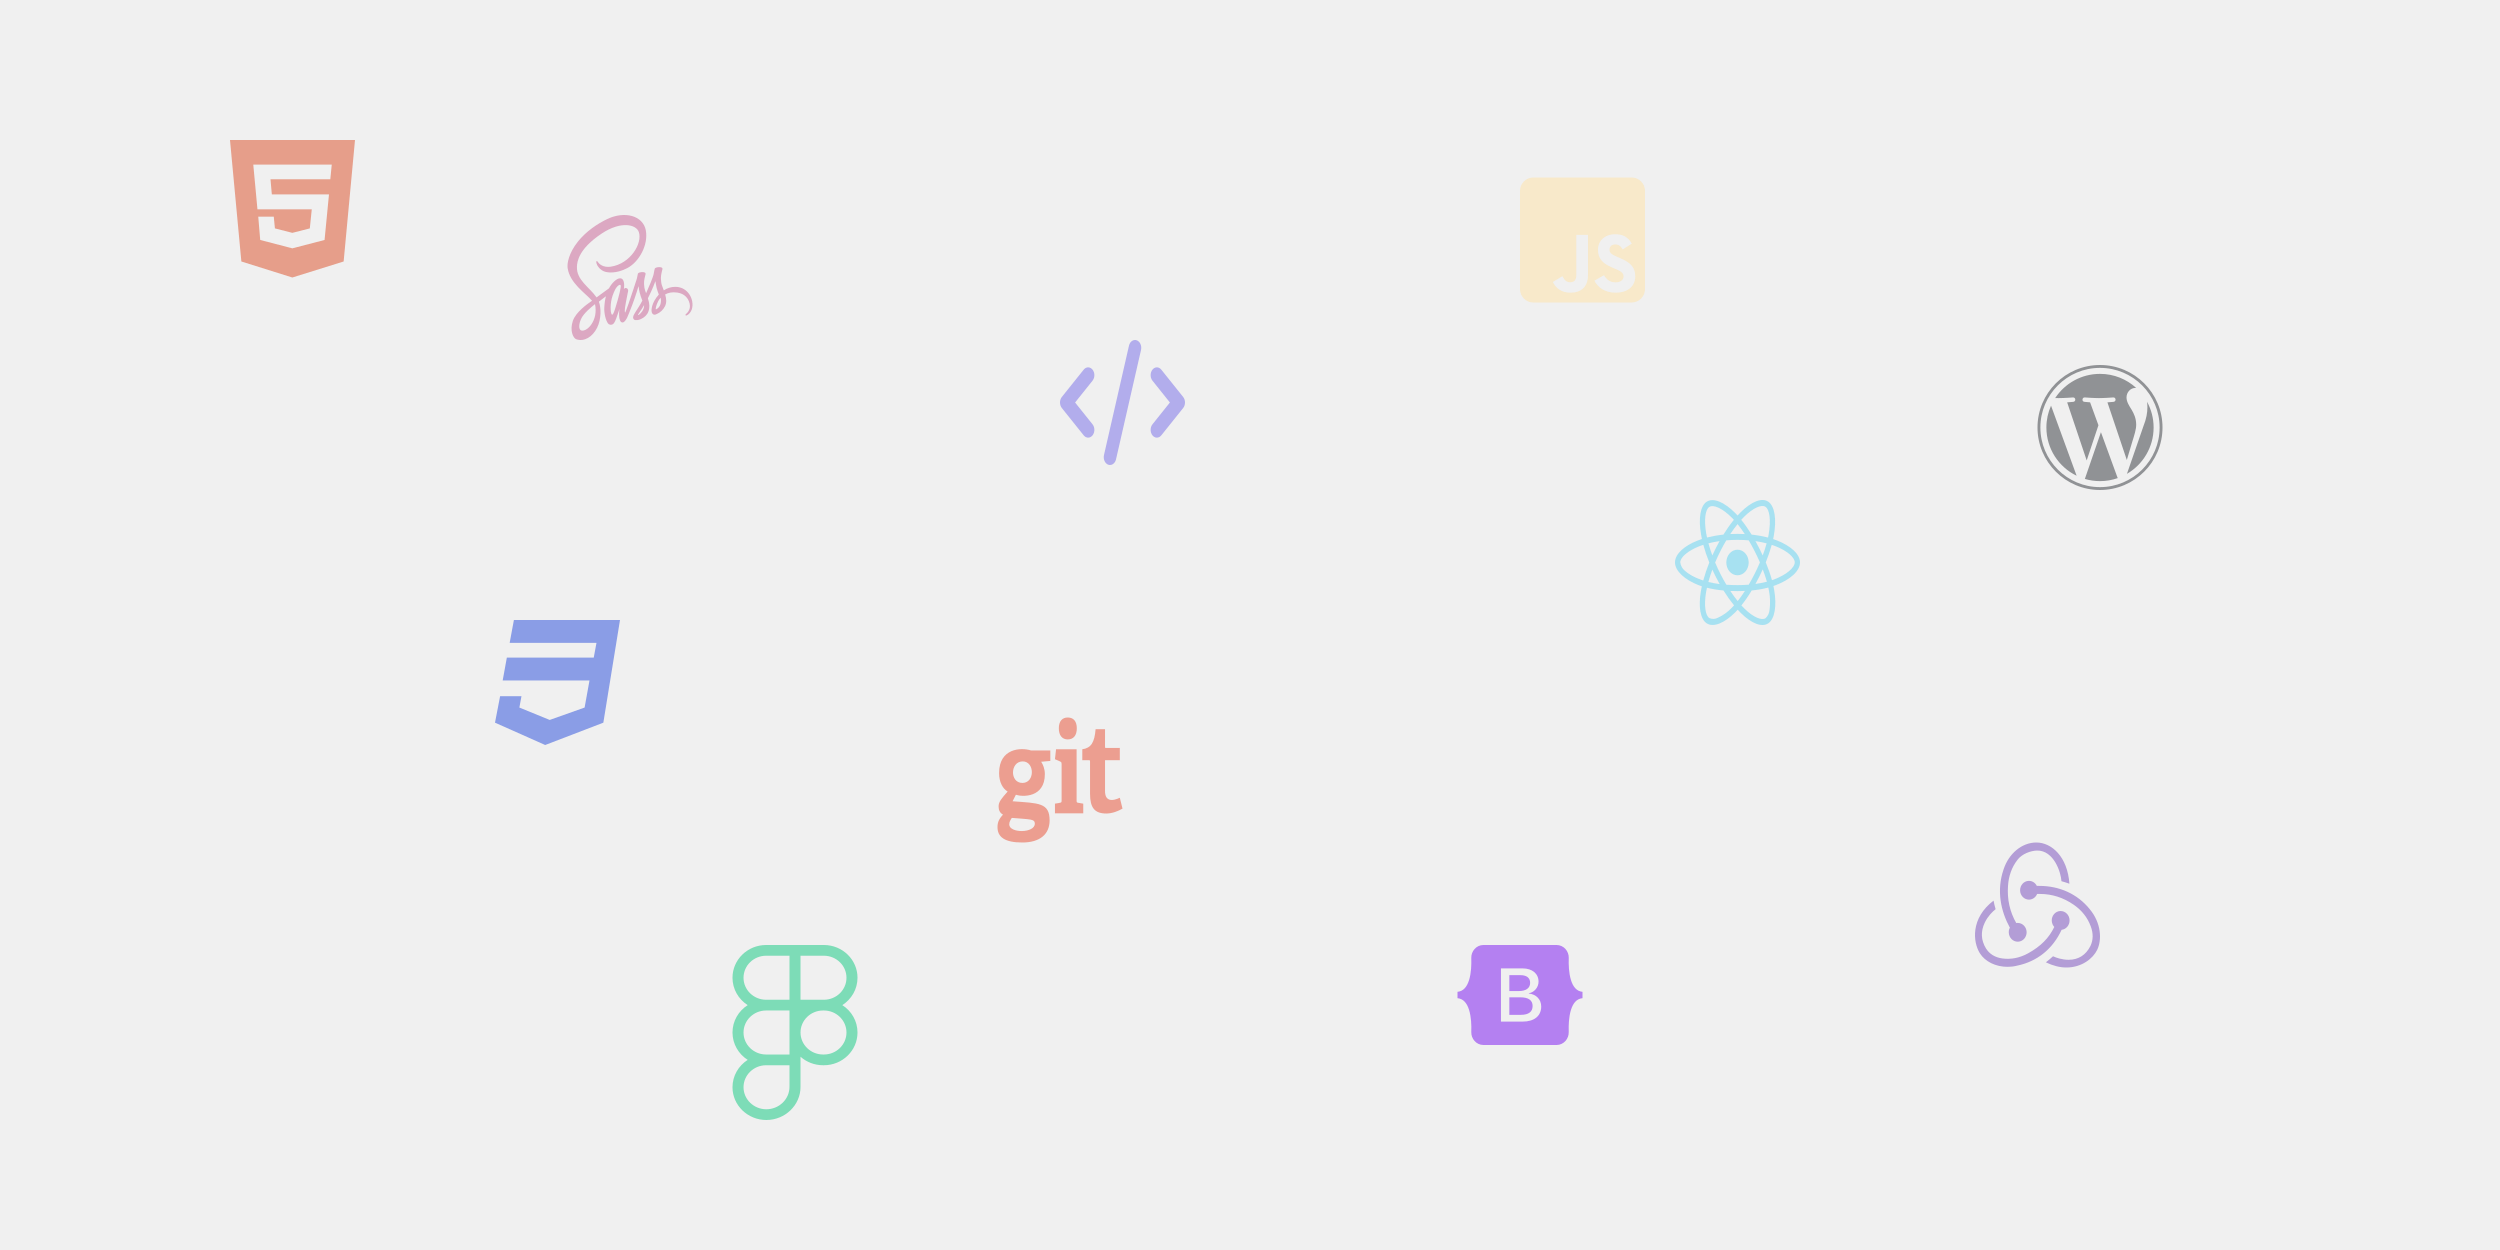
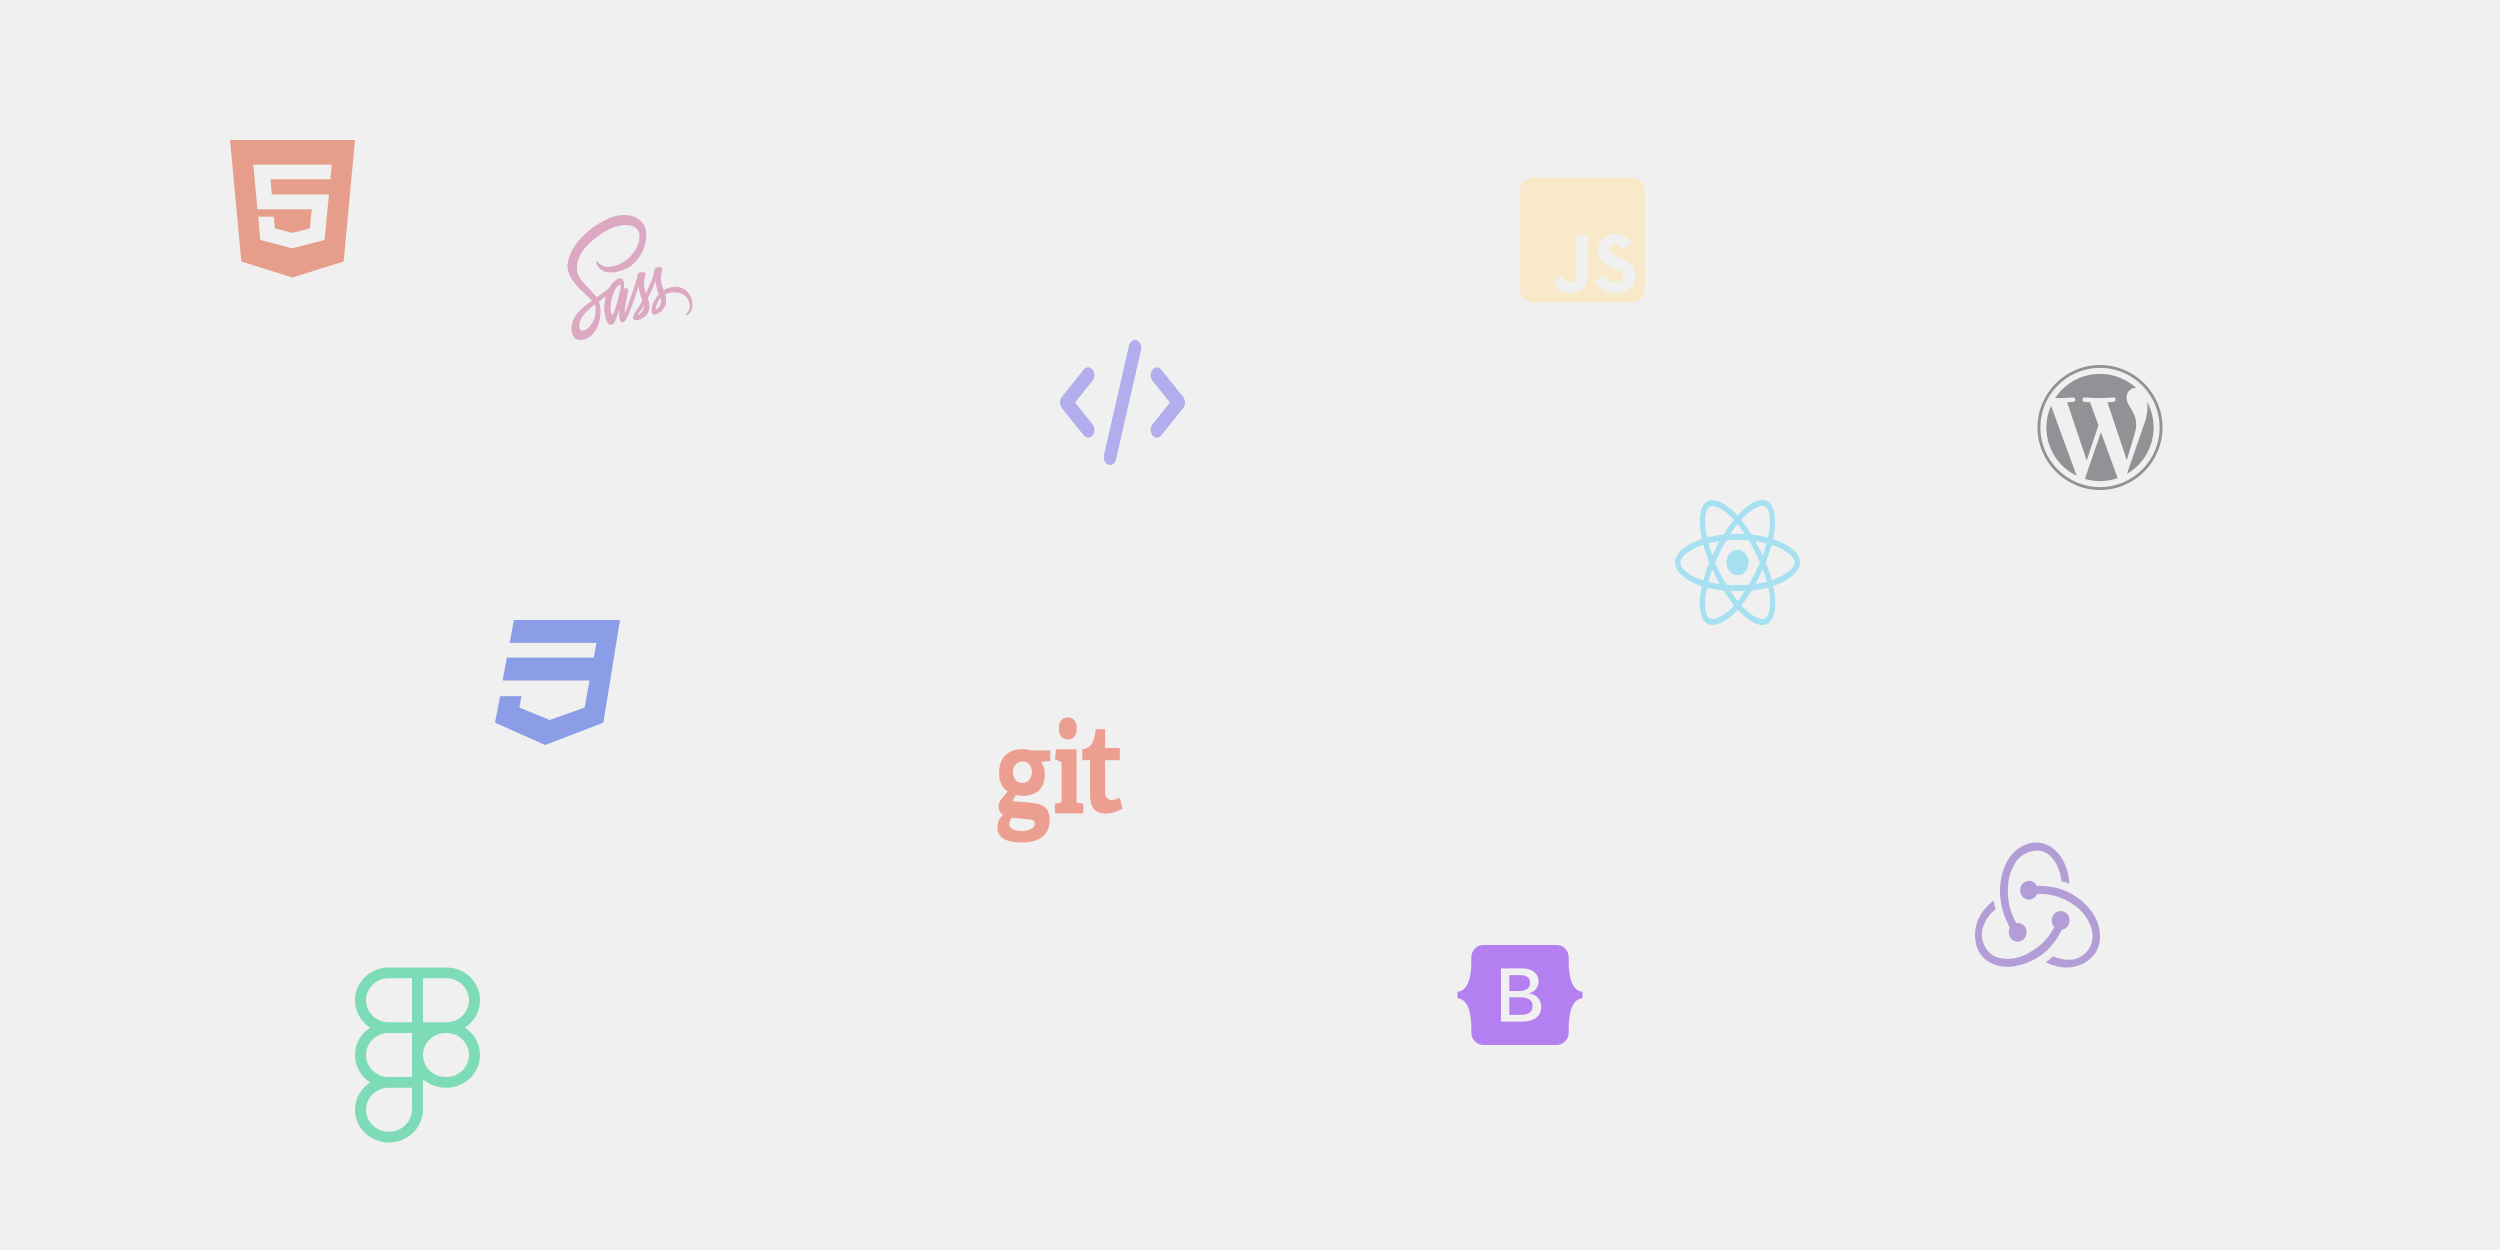
<svg xmlns="http://www.w3.org/2000/svg" width="1000" height="500" viewBox="0 0 1000 500" fill="none">
-   <g id="Logo Loading Animation 1" clip-path="url(#clip0_9_10)">
+   <g id="skill-bg 1">
    <path id="redux" d="M824.645 371.92C826.49 371.718 827.89 370.043 827.826 368.032C827.762 366.021 826.172 364.413 824.263 364.413H824.136C822.163 364.48 820.636 366.223 820.7 368.3C820.763 369.306 821.145 370.177 821.718 370.78C819.555 375.271 816.246 378.555 811.283 381.303C807.911 383.18 804.411 383.85 800.912 383.381C798.049 382.979 795.822 381.638 794.422 379.426C792.386 376.142 792.195 372.59 793.913 369.038C795.122 366.491 797.031 364.614 798.239 363.676C797.985 362.804 797.603 361.33 797.412 360.257C788.186 367.295 789.141 376.812 791.94 381.303C794.04 384.654 798.303 386.732 803.012 386.732C804.284 386.732 805.557 386.598 806.829 386.263C814.973 384.587 821.145 379.493 824.645 371.92ZM835.843 363.609C831.007 357.643 823.881 354.359 815.737 354.359H814.719C814.146 353.153 812.937 352.349 811.601 352.349H811.474C809.501 352.416 807.974 354.158 808.038 356.236C808.102 358.247 809.692 359.855 811.601 359.855H811.728C813.128 359.788 814.337 358.85 814.846 357.576H815.991C820.827 357.576 825.408 359.051 829.544 361.933C832.725 364.145 835.016 367.027 836.288 370.512C837.37 373.327 837.307 376.075 836.161 378.421C834.38 381.973 831.389 383.917 827.444 383.917C824.899 383.917 822.481 383.113 821.209 382.509C820.509 383.18 819.236 384.252 818.346 384.922C821.082 386.263 823.881 387 826.554 387C832.662 387 837.179 383.448 838.897 379.895C840.742 376.008 840.615 369.306 835.843 363.609ZM803.521 373.059C803.584 375.07 805.175 376.678 807.084 376.678H807.211C809.183 376.611 810.71 374.869 810.647 372.791C810.583 370.78 808.992 369.172 807.084 369.172H806.956C806.829 369.172 806.638 369.172 806.511 369.239C803.902 364.681 802.821 359.721 803.202 354.359C803.457 350.338 804.729 346.853 806.956 343.971C808.802 341.491 812.365 340.284 814.783 340.217C821.527 340.083 824.39 348.93 824.581 352.483C825.408 352.684 826.808 353.153 827.762 353.488C826.999 342.63 820.636 337 814.528 337C808.802 337 803.521 341.357 801.421 347.791C798.494 356.37 800.403 364.614 803.966 371.115C803.648 371.584 803.457 372.322 803.521 373.059Z" fill="#764ABC" fill-opacity="0.5" />
-     <path id="react" d="M710.84 216.203C710.313 216.002 709.785 215.812 709.258 215.634C709.346 215.221 709.424 214.808 709.502 214.395C710.703 207.744 709.912 202.398 707.246 200.635C704.678 198.95 700.488 200.702 696.25 204.92C695.83 205.333 695.42 205.768 695.029 206.204C694.766 205.913 694.492 205.623 694.219 205.344C689.775 200.836 685.322 198.938 682.656 200.713C680.098 202.409 679.336 207.442 680.41 213.737C680.518 214.362 680.635 214.975 680.771 215.6C680.146 215.801 679.531 216.025 678.955 216.259C673.74 218.324 670 221.582 670 224.953C670 228.435 673.984 231.928 679.404 234.048C679.844 234.216 680.283 234.383 680.732 234.528C680.586 235.198 680.459 235.856 680.342 236.537C679.316 242.731 680.117 247.641 682.676 249.326C685.313 251.067 689.746 249.282 694.062 244.963C694.404 244.617 694.746 244.26 695.088 243.88C695.518 244.36 695.967 244.818 696.416 245.264C700.596 249.371 704.727 251.034 707.275 249.349C709.912 247.608 710.771 242.329 709.658 235.901C709.57 235.41 709.473 234.907 709.365 234.394C709.678 234.294 709.98 234.182 710.283 234.07C715.918 231.939 720 228.49 720 224.953C720 221.571 716.152 218.29 710.84 216.203V216.203ZM697.627 206.728C701.26 203.112 704.648 201.695 706.191 202.711C707.842 203.793 708.477 208.168 707.441 213.915C707.373 214.295 707.305 214.663 707.217 215.031C705.049 214.473 702.852 214.072 700.645 213.848C699.375 211.773 697.988 209.786 696.484 207.922C696.865 207.509 697.236 207.119 697.627 206.728V206.728ZM686.328 230.745C686.826 231.716 687.334 232.687 687.871 233.635C686.348 233.445 684.834 233.166 683.34 232.798C683.77 231.191 684.307 229.528 684.932 227.832C685.381 228.814 685.84 229.785 686.328 230.745V230.745ZM683.369 217.319C684.775 216.962 686.27 216.672 687.822 216.449C687.305 217.375 686.797 218.324 686.318 219.283C685.84 220.232 685.371 221.203 684.932 222.185C684.316 220.522 683.799 218.893 683.369 217.319ZM686.045 225.008C686.689 223.468 687.393 221.962 688.135 220.477C688.877 218.993 689.678 217.553 690.518 216.136C691.982 216.013 693.477 215.946 695 215.946C696.523 215.946 698.027 216.013 699.482 216.136C700.312 217.542 701.104 218.982 701.855 220.455C702.607 221.928 703.311 223.435 703.975 224.964C703.32 226.504 702.617 228.022 701.865 229.517C701.123 231.001 700.332 232.441 699.502 233.87C698.047 233.992 696.533 234.048 695 234.048C693.467 234.048 691.982 233.992 690.547 233.892C689.697 232.475 688.896 231.024 688.145 229.539C687.393 228.055 686.699 226.549 686.045 225.008ZM703.682 230.722C704.18 229.74 704.648 228.747 705.107 227.743C705.732 229.361 706.279 231.001 706.758 232.687C705.244 233.077 703.711 233.379 702.168 233.579C702.695 232.642 703.193 231.682 703.682 230.722ZM705.088 222.185C704.629 221.203 704.16 220.221 703.672 219.261C703.193 218.312 702.695 217.375 702.178 216.449C703.75 216.672 705.254 216.973 706.66 217.341C706.211 218.993 705.684 220.6 705.088 222.185V222.185ZM695.02 209.63C696.045 210.902 697.012 212.241 697.91 213.625C695.977 213.525 694.033 213.525 692.1 213.625C693.057 212.185 694.043 210.846 695.02 209.63ZM683.691 202.789C685.332 201.695 688.975 203.257 692.813 207.141C693.057 207.387 693.301 207.654 693.555 207.922C692.041 209.786 690.645 211.773 689.365 213.848C687.158 214.072 684.971 214.462 682.803 215.009C682.676 214.44 682.568 213.859 682.461 213.279C681.543 207.878 682.148 203.804 683.691 202.789V202.789ZM681.299 232.207C680.889 232.073 680.488 231.928 680.088 231.771C678.008 231.024 675.645 229.841 673.936 228.29C672.949 227.508 672.285 226.303 672.1 224.953C672.1 222.91 675.186 220.299 679.639 218.524C680.195 218.301 680.762 218.1 681.328 217.911C681.992 220.332 682.793 222.709 683.721 225.008C682.783 227.341 681.973 229.751 681.299 232.207V232.207ZM692.686 243.144C691.074 244.829 689.209 246.168 687.178 247.083C686.094 247.675 684.844 247.73 683.73 247.228C682.178 246.201 681.533 242.262 682.412 236.961C682.52 236.336 682.637 235.711 682.773 235.097C684.961 235.633 687.168 236.001 689.404 236.191C690.693 238.278 692.109 240.275 693.623 242.15C693.311 242.496 692.998 242.831 692.686 243.144ZM695.078 240.432C694.082 239.204 693.086 237.843 692.119 236.381C693.057 236.425 694.023 236.448 695 236.448C696.006 236.448 696.992 236.425 697.969 236.369C697.07 237.787 696.104 239.137 695.078 240.432V240.432ZM707.842 243.78C707.754 245.141 707.168 246.414 706.23 247.273C704.678 248.3 701.367 246.96 697.793 243.456C697.383 243.054 696.973 242.619 696.553 242.173C698.047 240.287 699.424 238.289 700.674 236.191C702.91 235.979 705.137 235.588 707.334 235.019C707.432 235.477 707.52 235.934 707.598 236.381C708.076 238.791 708.154 241.302 707.842 243.78V243.78ZM709.619 231.783C709.346 231.883 709.072 231.984 708.789 232.073C708.105 229.64 707.266 227.263 706.299 224.953C707.236 222.676 708.027 220.332 708.691 217.933C709.199 218.1 709.688 218.279 710.156 218.457C714.707 220.243 717.9 222.899 717.9 224.93C717.9 227.118 714.492 229.941 709.619 231.783ZM695 230.109C697.471 230.109 699.473 227.821 699.473 224.997C699.473 222.174 697.471 219.886 695 219.886C692.529 219.886 690.527 222.174 690.527 224.997C690.527 227.821 692.529 230.109 695 230.109Z" fill="#5ED3F3" fill-opacity="0.5" />
+     <path id="react" d="M710.84 216.203C710.313 216.002 709.785 215.812 709.258 215.634C709.346 215.221 709.424 214.808 709.502 214.395C710.703 207.744 709.912 202.398 707.246 200.635C704.678 198.95 700.488 200.702 696.25 204.92C695.83 205.333 695.42 205.768 695.029 206.204C694.766 205.913 694.492 205.623 694.219 205.344C689.775 200.836 685.322 198.938 682.656 200.713C680.098 202.409 679.336 207.442 680.41 213.737C680.518 214.362 680.635 214.975 680.771 215.6C680.146 215.801 679.531 216.025 678.955 216.259C673.74 218.324 670 221.582 670 224.953C670 228.435 673.984 231.928 679.404 234.048C679.844 234.216 680.283 234.383 680.732 234.528C680.586 235.198 680.459 235.856 680.342 236.537C679.316 242.731 680.117 247.641 682.676 249.326C685.313 251.067 689.746 249.282 694.062 244.963C694.404 244.617 694.746 244.26 695.088 243.88C695.518 244.36 695.967 244.818 696.416 245.264C700.596 249.371 704.727 251.034 707.275 249.349C709.912 247.608 710.771 242.329 709.658 235.901C709.57 235.41 709.473 234.907 709.365 234.394C709.678 234.294 709.98 234.182 710.283 234.07C715.918 231.939 720 228.49 720 224.953C720 221.571 716.152 218.29 710.84 216.203ZM697.627 206.728C701.26 203.112 704.648 201.695 706.191 202.711C707.842 203.793 708.477 208.168 707.441 213.915C707.373 214.295 707.305 214.663 707.217 215.031C705.049 214.473 702.852 214.072 700.645 213.848C699.375 211.773 697.988 209.786 696.484 207.922C696.865 207.509 697.236 207.119 697.627 206.728ZM686.328 230.745C686.826 231.716 687.334 232.687 687.871 233.635C686.348 233.445 684.834 233.166 683.34 232.798C683.77 231.191 684.307 229.528 684.932 227.832C685.381 228.814 685.84 229.785 686.328 230.745ZM683.369 217.319C684.775 216.962 686.27 216.672 687.822 216.449C687.305 217.375 686.797 218.324 686.318 219.283C685.84 220.232 685.371 221.203 684.932 222.185C684.316 220.522 683.799 218.893 683.369 217.319ZM686.045 225.008C686.689 223.468 687.393 221.962 688.135 220.477C688.877 218.993 689.678 217.553 690.518 216.136C691.982 216.013 693.477 215.946 695 215.946C696.523 215.946 698.027 216.013 699.482 216.136C700.312 217.542 701.104 218.982 701.855 220.455C702.607 221.928 703.311 223.435 703.975 224.964C703.32 226.504 702.617 228.022 701.865 229.517C701.123 231.001 700.332 232.441 699.502 233.87C698.047 233.992 696.533 234.048 695 234.048C693.467 234.048 691.982 233.992 690.547 233.892C689.697 232.475 688.896 231.024 688.145 229.539C687.393 228.055 686.699 226.549 686.045 225.008ZM703.682 230.722C704.18 229.74 704.648 228.747 705.107 227.743C705.732 229.361 706.279 231.001 706.758 232.687C705.244 233.077 703.711 233.379 702.168 233.579C702.695 232.642 703.193 231.682 703.682 230.722ZM705.088 222.185C704.629 221.203 704.16 220.221 703.672 219.261C703.193 218.312 702.695 217.375 702.178 216.449C703.75 216.672 705.254 216.973 706.66 217.341C706.211 218.993 705.684 220.6 705.088 222.185ZM695.02 209.63C696.045 210.902 697.012 212.241 697.91 213.625C695.977 213.525 694.033 213.525 692.1 213.625C693.057 212.185 694.043 210.846 695.02 209.63ZM683.691 202.789C685.332 201.695 688.975 203.257 692.813 207.141C693.057 207.387 693.301 207.654 693.555 207.922C692.041 209.786 690.645 211.773 689.365 213.848C687.158 214.072 684.971 214.462 682.803 215.009C682.676 214.44 682.568 213.859 682.461 213.279C681.543 207.878 682.148 203.804 683.691 202.789ZM681.299 232.207C680.889 232.073 680.488 231.928 680.088 231.771C678.008 231.024 675.645 229.841 673.936 228.29C672.949 227.508 672.285 226.303 672.1 224.953C672.1 222.91 675.186 220.299 679.639 218.524C680.195 218.301 680.762 218.1 681.328 217.911C681.992 220.332 682.793 222.709 683.721 225.008C682.783 227.341 681.973 229.751 681.299 232.207ZM692.686 243.144C691.074 244.829 689.209 246.168 687.178 247.083C686.094 247.675 684.844 247.73 683.73 247.228C682.178 246.201 681.533 242.262 682.412 236.961C682.52 236.336 682.637 235.711 682.773 235.097C684.961 235.633 687.168 236.001 689.404 236.191C690.693 238.278 692.109 240.275 693.623 242.15C693.311 242.496 692.998 242.831 692.686 243.144ZM695.078 240.432C694.082 239.204 693.086 237.843 692.119 236.381C693.057 236.425 694.023 236.448 695 236.448C696.006 236.448 696.992 236.425 697.969 236.369C697.07 237.787 696.104 239.137 695.078 240.432ZM707.842 243.78C707.754 245.141 707.168 246.414 706.23 247.273C704.678 248.3 701.367 246.96 697.793 243.456C697.383 243.054 696.973 242.619 696.553 242.173C698.047 240.287 699.424 238.289 700.674 236.191C702.91 235.979 705.137 235.588 707.334 235.019C707.432 235.477 707.52 235.934 707.598 236.381C708.076 238.791 708.154 241.302 707.842 243.78ZM709.619 231.783C709.346 231.883 709.072 231.984 708.789 232.073C708.105 229.64 707.266 227.263 706.299 224.953C707.236 222.676 708.027 220.332 708.691 217.933C709.199 218.1 709.688 218.279 710.156 218.457C714.707 220.243 717.9 222.899 717.9 224.93C717.9 227.118 714.492 229.941 709.619 231.783ZM695 230.109C697.471 230.109 699.473 227.821 699.473 224.997C699.473 222.174 697.471 219.886 695 219.886C692.529 219.886 690.527 222.174 690.527 224.997C690.527 227.821 692.529 230.109 695 230.109Z" fill="#5ED3F3" fill-opacity="0.5" />
    <path id="boots" d="M612.048 393.128C612.048 391.155 610.66 390.065 608.222 390.065H603.738V396.424H607.52C610.438 396.415 612.048 395.236 612.048 393.128ZM628.374 391.985C627.528 389.226 627.404 385.841 627.502 383.224C627.6 380.501 625.482 378 622.635 378H593.383C590.527 378 588.418 380.509 588.516 383.224C588.605 385.841 588.489 389.226 587.644 391.985C586.79 394.754 585.358 396.504 583 396.727V399.273C585.349 399.496 586.79 401.246 587.644 404.015C588.489 406.774 588.614 410.159 588.516 412.776C588.418 415.499 590.536 418 593.383 418H622.626C625.482 418 627.591 415.491 627.493 412.776C627.404 410.159 627.52 406.774 628.365 404.015C629.219 401.246 630.651 399.496 633 399.273V396.727C630.66 396.504 629.219 394.754 628.374 391.985ZM609.085 408.641H600.375V387.359H609.041C612.893 387.359 615.42 389.449 615.42 392.664C615.42 394.923 613.721 396.942 611.55 397.29V397.406C614.504 397.728 616.488 399.782 616.488 402.613C616.488 406.372 613.703 408.641 609.085 408.641ZM608.196 398.933H603.738V405.935H608.391C611.434 405.935 613.044 404.711 613.044 402.407C613.044 400.112 611.39 398.933 608.196 398.933Z" fill="#7910F2" fill-opacity="0.5" />
-     <path id="scss" d="M250.581 123.801C250.558 123.863 250.534 123.913 250.581 123.801V123.801ZM270.045 114.739C268.473 114.738 266.923 115.219 265.513 116.145C265.053 114.906 264.576 113.822 264.498 113.01C264.404 112.062 264.302 111.5 264.412 110.375C264.521 109.25 265.013 107.656 265.006 107.542C264.998 107.427 264.896 106.854 263.888 106.844C262.881 106.833 262.013 107.104 261.913 107.458C261.735 108.105 261.596 108.771 261.499 109.448C261.319 110.666 259.484 115.02 258.445 117.291C258.101 116.405 257.812 115.624 257.749 114.999C257.656 114.051 257.554 113.489 257.663 112.364C257.773 111.239 258.265 109.646 258.257 109.531C258.249 109.416 258.148 108.844 257.141 108.833C256.134 108.823 255.266 109.094 255.164 109.448C255.063 109.802 254.953 110.635 254.75 111.437C254.547 112.239 252.102 119.488 251.463 121.374C251.134 122.332 250.853 123.103 250.65 123.624C250.619 123.707 250.595 123.759 250.58 123.801C250.603 123.749 250.619 123.696 250.619 123.717C250.447 124.165 250.345 124.415 250.345 124.415V124.426C250.212 124.759 250.064 125.061 249.994 125.061C249.947 125.061 249.845 124.186 250.017 122.988C250.384 120.468 251.252 116.551 251.244 116.416C251.236 116.343 251.408 115.666 250.673 115.301C249.962 114.958 249.705 115.53 249.642 115.53C249.58 115.53 249.533 115.739 249.533 115.739C249.533 115.739 250.322 111.322 248.018 111.322C246.58 111.322 244.58 113.426 243.598 115.333C242.98 115.78 241.644 116.749 240.238 117.78C239.699 118.176 239.144 118.582 238.621 118.968C238.582 118.916 238.551 118.864 238.512 118.811C235.715 114.833 230.553 112.02 230.772 106.677C230.85 104.729 231.358 99.615 240.699 93.407C248.355 88.324 254.477 89.72 255.531 92.824C257.046 97.251 252.258 105.49 244.307 106.677C241.276 107.125 239.683 105.563 239.285 104.979C238.871 104.365 238.808 104.333 238.652 104.448C238.394 104.636 238.558 105.177 238.652 105.5C238.887 106.323 239.863 107.781 241.526 108.51C242.987 109.146 246.541 109.5 250.837 107.281C255.663 104.802 259.42 97.897 258.319 92.116C257.197 86.241 249.891 84.314 242.982 87.585C238.865 89.533 234.414 92.595 231.211 96.584C227.408 101.334 226.799 105.469 227.049 107.198C227.939 113.333 234.281 117.332 236.819 120.291C236.694 120.384 236.577 120.468 236.468 120.551C235.195 121.395 230.36 124.769 229.15 128.332C227.783 132.373 229.376 135.268 230.422 135.664C233.687 136.872 237.03 134.696 238.826 131.123C240.623 127.55 240.405 122.884 239.576 120.759C239.569 120.728 239.553 120.707 239.545 120.676C239.873 120.416 240.209 120.155 240.545 119.895C241.193 119.384 241.826 118.916 242.38 118.509C242.068 119.634 241.841 120.988 241.724 122.947C241.583 125.238 242.294 128.207 243.216 129.373C243.623 129.883 244.114 129.894 244.419 129.894C245.497 129.894 245.981 128.706 246.519 127.29C247.184 125.561 247.769 123.551 247.769 123.551C247.769 123.551 247.035 128.988 249.043 128.988C249.777 128.988 250.511 127.727 250.84 127.082V127.092C250.84 127.092 250.855 127.05 250.895 126.967C250.973 126.811 251.012 126.717 251.012 126.717V126.686C251.309 126.009 251.957 124.457 252.933 121.895C254.198 118.582 255.409 114.447 255.409 114.447C255.526 115.356 255.687 116.254 255.893 117.135C256.112 118.124 256.573 119.207 256.94 120.259C256.643 120.801 256.463 121.113 256.463 121.113C256.464 121.121 256.467 121.129 256.471 121.134C256.237 121.551 255.971 121.999 255.698 122.436C254.698 124.019 253.51 125.832 253.354 126.353C253.166 126.967 253.213 127.425 253.573 127.779C253.838 128.05 254.307 128.092 254.798 128.04C255.697 127.957 256.33 127.665 256.634 127.477C257.196 127.209 257.727 126.837 258.212 126.373C259.188 125.415 259.782 124.04 259.727 122.228C259.696 121.228 259.454 120.228 259.157 119.291C259.243 119.124 259.337 118.947 259.423 118.77C260.969 115.76 262.164 112.456 262.164 112.456C262.281 113.365 262.443 114.262 262.649 115.143C262.836 115.987 263.202 116.914 263.538 117.82C262.086 119.393 261.188 121.215 260.875 122.413C260.297 124.632 260.75 125.632 261.602 125.861C261.985 125.965 262.531 125.725 262.938 125.496C263.541 125.228 264.11 124.838 264.624 124.34C265.601 123.382 266.545 122.038 266.483 120.216C266.46 119.393 266.288 118.57 266.061 117.778C267.288 117.091 268.881 116.716 270.912 117.028C275.262 117.705 276.114 121.33 275.95 122.84C275.785 124.351 274.871 125.194 274.567 125.444C274.262 125.694 274.168 125.788 274.192 125.975C274.231 126.246 274.371 126.236 274.629 126.173C274.989 126.09 276.91 124.944 276.996 122.142C277.121 118.601 274.567 114.706 270.042 114.737L270.045 114.739ZM236.515 129.811C235.078 131.904 233.062 132.696 232.196 132.029C231.266 131.308 231.633 128.227 233.406 125.996C234.484 124.642 235.874 123.392 236.796 122.622C237.007 122.455 237.312 122.205 237.687 121.903C237.749 121.851 237.78 121.83 237.78 121.83C237.851 121.767 237.929 121.715 238.007 121.653C238.655 124.819 238.03 127.611 236.515 129.808V129.811ZM247.012 120.291C246.512 121.926 245.458 126.092 244.817 125.873C244.27 125.686 243.934 122.509 244.708 119.384C245.098 117.812 245.927 115.937 246.419 115.208C247.207 114.031 248.074 113.656 248.277 114.124C248.551 114.739 247.324 119.27 247.012 120.291ZM255.684 125.811C255.473 125.957 255.277 126.05 255.184 125.978C255.113 125.925 255.27 125.728 255.27 125.728C255.27 125.728 256.356 124.176 256.785 123.467C257.035 123.051 257.324 122.561 257.636 122.02C257.636 122.072 257.644 122.124 257.644 122.186C257.634 124.051 256.291 125.311 255.681 125.811H255.684ZM262.37 123.78C262.213 123.634 262.237 123.144 262.76 121.624C262.963 121.03 263.431 120.03 264.245 119.072C264.337 119.435 264.387 119.814 264.393 120.197C264.385 122.54 263.127 123.415 262.37 123.78H262.37Z" fill="#C96195" fill-opacity="0.5" />
+     <path id="scss" d="M250.581 123.801C250.558 123.863 250.534 123.913 250.581 123.801V123.801ZM270.045 114.739C268.473 114.738 266.923 115.219 265.513 116.145C265.053 114.906 264.576 113.822 264.498 113.01C264.404 112.062 264.302 111.5 264.412 110.375C264.521 109.25 265.013 107.656 265.006 107.542C264.998 107.427 264.896 106.854 263.888 106.844C262.881 106.833 262.013 107.104 261.913 107.458C261.735 108.105 261.596 108.771 261.499 109.448C261.319 110.666 259.484 115.02 258.445 117.291C258.101 116.405 257.812 115.624 257.749 114.999C257.656 114.051 257.554 113.489 257.663 112.364C257.773 111.239 258.265 109.646 258.257 109.531C258.249 109.416 258.148 108.844 257.141 108.833C256.134 108.823 255.266 109.094 255.164 109.448C255.063 109.802 254.953 110.635 254.75 111.437C254.547 112.239 252.102 119.488 251.463 121.374C251.134 122.332 250.853 123.103 250.65 123.624C250.619 123.707 250.595 123.759 250.58 123.801C250.603 123.749 250.619 123.696 250.619 123.717C250.447 124.165 250.345 124.415 250.345 124.415V124.426C250.212 124.759 250.064 125.061 249.994 125.061C249.947 125.061 249.845 124.186 250.017 122.988C250.384 120.468 251.252 116.551 251.244 116.416C251.236 116.343 251.408 115.666 250.673 115.301C249.962 114.958 249.705 115.53 249.642 115.53C249.58 115.53 249.533 115.739 249.533 115.739C249.533 115.739 250.322 111.322 248.018 111.322C246.58 111.322 244.58 113.426 243.598 115.333C242.98 115.78 241.644 116.749 240.238 117.78C239.699 118.176 239.144 118.582 238.621 118.968C238.582 118.916 238.551 118.864 238.512 118.811C235.715 114.833 230.553 112.02 230.772 106.677C230.85 104.729 231.358 99.615 240.699 93.407C248.355 88.324 254.477 89.72 255.531 92.824C257.046 97.251 252.258 105.49 244.307 106.677C241.276 107.125 239.683 105.563 239.285 104.979C238.871 104.365 238.808 104.333 238.652 104.448C238.394 104.636 238.558 105.177 238.652 105.5C238.887 106.323 239.863 107.781 241.526 108.51C242.987 109.146 246.541 109.5 250.837 107.281C255.663 104.802 259.42 97.897 258.319 92.116C257.197 86.241 249.891 84.314 242.982 87.585C238.865 89.533 234.414 92.595 231.211 96.584C227.408 101.334 226.799 105.469 227.049 107.198C227.939 113.333 234.281 117.332 236.819 120.291C236.694 120.384 236.577 120.468 236.468 120.551C235.195 121.395 230.36 124.769 229.15 128.332C227.783 132.373 229.376 135.268 230.422 135.664C233.687 136.872 237.03 134.696 238.826 131.123C240.623 127.55 240.405 122.884 239.576 120.759C239.569 120.728 239.553 120.707 239.545 120.676C239.873 120.416 240.209 120.155 240.545 119.895C241.193 119.384 241.826 118.916 242.38 118.509C242.068 119.634 241.841 120.988 241.724 122.947C241.583 125.238 242.294 128.207 243.216 129.373C243.623 129.883 244.114 129.894 244.419 129.894C245.497 129.894 245.981 128.706 246.519 127.29C247.184 125.561 247.769 123.551 247.769 123.551C247.769 123.551 247.035 128.988 249.043 128.988C249.777 128.988 250.511 127.727 250.84 127.082V127.092C250.84 127.092 250.855 127.05 250.895 126.967C250.973 126.811 251.012 126.717 251.012 126.717V126.686C251.309 126.009 251.957 124.457 252.933 121.895C254.198 118.582 255.409 114.447 255.409 114.447C255.526 115.356 255.687 116.254 255.893 117.135C256.112 118.124 256.573 119.207 256.94 120.259C256.643 120.801 256.463 121.113 256.463 121.113C256.464 121.121 256.467 121.129 256.471 121.134C256.237 121.551 255.971 121.999 255.698 122.436C254.698 124.019 253.51 125.832 253.354 126.353C253.166 126.967 253.213 127.425 253.573 127.779C253.838 128.05 254.307 128.092 254.798 128.04C255.697 127.957 256.33 127.665 256.634 127.477C257.196 127.209 257.727 126.837 258.212 126.373C259.188 125.415 259.782 124.04 259.727 122.228C259.696 121.228 259.454 120.228 259.157 119.291C259.243 119.124 259.337 118.947 259.423 118.77C260.969 115.76 262.164 112.456 262.164 112.456C262.281 113.365 262.443 114.262 262.649 115.143C262.836 115.987 263.202 116.914 263.538 117.82C262.086 119.393 261.188 121.215 260.875 122.413C260.297 124.632 260.75 125.632 261.602 125.861C261.985 125.965 262.531 125.725 262.938 125.496C263.541 125.228 264.11 124.838 264.624 124.34C265.601 123.382 266.545 122.038 266.483 120.216C266.46 119.393 266.288 118.57 266.061 117.778C267.288 117.091 268.881 116.716 270.912 117.028C275.262 117.705 276.114 121.33 275.95 122.84C275.785 124.351 274.871 125.194 274.567 125.444C274.262 125.694 274.168 125.788 274.192 125.975C274.231 126.246 274.371 126.236 274.629 126.173C274.989 126.09 276.91 124.944 276.996 122.142C277.121 118.601 274.567 114.706 270.042 114.737L270.045 114.739ZM236.515 129.811C235.078 131.904 233.062 132.696 232.196 132.029C231.266 131.308 231.633 128.227 233.406 125.996C234.484 124.642 235.874 123.392 236.796 122.622C237.007 122.455 237.312 122.205 237.687 121.903C237.749 121.851 237.78 121.83 237.78 121.83C237.851 121.767 237.929 121.715 238.007 121.653C238.655 124.819 238.03 127.611 236.515 129.808V129.811ZM247.012 120.291C246.512 121.926 245.458 126.092 244.817 125.873C244.27 125.686 243.934 122.509 244.708 119.384C245.098 117.812 245.927 115.937 246.419 115.208C247.207 114.031 248.074 113.656 248.277 114.124C248.551 114.739 247.324 119.27 247.012 120.291ZM255.684 125.811C255.473 125.957 255.277 126.05 255.184 125.978C255.113 125.925 255.27 125.728 255.27 125.728C255.27 125.728 256.356 124.176 256.785 123.467C257.035 123.051 257.324 122.561 257.636 122.02C257.636 122.072 257.644 122.124 257.644 122.186C257.634 124.051 256.291 125.311 255.681 125.811H255.684ZM262.37 123.78C262.213 123.634 262.237 123.144 262.76 121.624C262.963 121.03 263.431 120.03 264.245 119.072C264.337 119.435 264.387 119.814 264.393 120.197C264.385 122.54 263.127 123.415 262.37 123.78Z" fill="#C96195" fill-opacity="0.5" />
    <path id="js" d="M652.643 71H613.357C610.4 71 608 73.4 608 76.357V115.643C608 118.6 610.4 121 613.357 121H652.643C655.6 121 658 118.6 658 115.643V76.357C658 73.4 655.6 71 652.643 71ZM635.21 109.996C635.21 114.862 632.353 117.083 628.19 117.083C624.429 117.083 622.252 115.141 621.136 112.786L624.964 110.475C625.701 111.781 626.371 112.886 627.989 112.886C629.529 112.886 630.511 112.283 630.511 109.929V93.958H635.21V109.996ZM646.326 117.083C641.962 117.083 639.138 115.007 637.766 112.283L641.594 110.074C642.598 111.714 643.915 112.931 646.225 112.931C648.167 112.931 649.417 111.96 649.417 110.609C649.417 109.002 648.145 108.433 645.991 107.484L644.819 106.982C641.426 105.542 639.183 103.723 639.183 99.895C639.183 96.368 641.873 93.69 646.058 93.69C649.049 93.69 651.192 94.728 652.732 97.451L649.071 99.795C648.268 98.355 647.397 97.786 646.047 97.786C644.674 97.786 643.804 98.656 643.804 99.795C643.804 101.201 644.674 101.77 646.694 102.652L647.866 103.154C651.862 104.862 654.105 106.614 654.105 110.542C654.105 114.761 650.779 117.083 646.326 117.083Z" fill="#FFE3A4" fill-opacity="0.5" />
    <path id="html" d="M92 56L96.544 104.592L116.935 111L137.456 104.592L142 56H92ZM132.13 71.702H108.198L108.732 77.767H131.596L129.826 95.986L117.078 99.3V99.337H116.935L104.083 95.986L103.302 86.68H109.513L109.969 91.357L116.935 93.137L123.927 91.357L124.708 83.721H102.977L101.31 65.846H132.703L132.13 71.702Z" fill="#DC4D25" fill-opacity="0.5" />
-     <path id="css" d="M248 248L241.333 289.071L218.073 298L198 289.071L200.042 278.491H208.583L207.75 283.022L219.875 287.978L233.844 283.022L235.802 272.185H201.073L202.74 263.033H237.5L238.594 257.152H203.865L205.562 248H248V248Z" fill="#254BDD" fill-opacity="0.5" />
-     <path id="wp" d="M820.413 162.27L830.645 190.294C823.488 186.827 818.558 179.488 818.558 171C818.558 167.885 819.224 164.942 820.413 162.27V162.27ZM854.476 169.921C854.476 167.27 853.528 165.435 852.712 164.004C851.623 162.24 850.605 160.738 850.605 158.974C850.605 156.998 852.097 155.163 854.204 155.163C854.294 155.163 854.385 155.173 854.486 155.183C850.665 151.685 845.585 149.548 840 149.548C832.51 149.548 825.917 153.389 822.077 159.216C822.581 159.236 823.054 159.246 823.458 159.246C825.696 159.246 829.173 158.974 829.173 158.974C830.333 158.903 830.464 160.607 829.315 160.738C829.315 160.738 828.155 160.869 826.865 160.94L834.677 184.165L839.375 170.093L836.038 160.94C834.879 160.869 833.79 160.738 833.79 160.738C832.631 160.667 832.772 158.903 833.921 158.974C833.921 158.974 837.46 159.246 839.567 159.246C841.804 159.246 845.282 158.974 845.282 158.974C846.442 158.903 846.573 160.607 845.423 160.738C845.423 160.738 844.264 160.869 842.974 160.94L850.726 183.994L852.863 176.847C853.77 173.883 854.476 171.756 854.476 169.921ZM840.373 172.875L833.942 191.575C835.867 192.139 837.893 192.452 840 192.452C842.5 192.452 844.889 192.018 847.117 191.232C847.056 191.141 847.006 191.04 846.966 190.94L840.373 172.875ZM858.821 160.708C858.911 161.393 858.962 162.119 858.962 162.915C858.962 165.093 858.558 167.532 857.329 170.597L850.776 189.538C857.157 185.819 861.442 178.913 861.442 171C861.442 167.27 860.494 163.762 858.821 160.708V160.708ZM865 171C865 184.79 853.78 196 840 196C826.21 196 815 184.78 815 171C815 157.21 826.21 146 840 146C853.78 146 865 157.21 865 171ZM863.851 171C863.851 157.845 853.145 147.149 840 147.149C826.845 147.149 816.149 157.845 816.149 171C816.149 184.155 826.855 194.851 840 194.851C853.155 194.851 863.851 184.155 863.851 171Z" fill="#30353A" fill-opacity="0.5" />
+     <path id="css" d="M248 248L241.333 289.071L218.073 298L198 289.071L200.042 278.491H208.583L207.75 283.022L219.875 287.978L233.844 283.022L235.802 272.185H201.073L202.74 263.033H237.5L238.594 257.152H203.865L205.562 248H248Z" fill="#254BDD" fill-opacity="0.5" />
+     <path id="wp" d="M820.413 162.27L830.645 190.294C823.488 186.827 818.558 179.488 818.558 171C818.558 167.885 819.224 164.942 820.413 162.27ZM854.476 169.921C854.476 167.27 853.528 165.435 852.712 164.004C851.623 162.24 850.605 160.738 850.605 158.974C850.605 156.998 852.097 155.163 854.204 155.163C854.294 155.163 854.385 155.173 854.486 155.183C850.665 151.685 845.585 149.548 840 149.548C832.51 149.548 825.917 153.389 822.077 159.216C822.581 159.236 823.054 159.246 823.458 159.246C825.696 159.246 829.173 158.974 829.173 158.974C830.333 158.903 830.464 160.607 829.315 160.738C829.315 160.738 828.155 160.869 826.865 160.94L834.677 184.165L839.375 170.093L836.038 160.94C834.879 160.869 833.79 160.738 833.79 160.738C832.631 160.667 832.772 158.903 833.921 158.974C833.921 158.974 837.46 159.246 839.567 159.246C841.804 159.246 845.282 158.974 845.282 158.974C846.442 158.903 846.573 160.607 845.423 160.738C845.423 160.738 844.264 160.869 842.974 160.94L850.726 183.994L852.863 176.847C853.77 173.883 854.476 171.756 854.476 169.921ZM840.373 172.875L833.942 191.575C835.867 192.139 837.893 192.452 840 192.452C842.5 192.452 844.889 192.018 847.117 191.232C847.056 191.141 847.006 191.04 846.966 190.94L840.373 172.875ZM858.821 160.708C858.911 161.393 858.962 162.119 858.962 162.915C858.962 165.093 858.558 167.532 857.329 170.597L850.776 189.538C857.157 185.819 861.442 178.913 861.442 171C861.442 167.27 860.494 163.762 858.821 160.708ZM865 171C865 184.79 853.78 196 840 196C826.21 196 815 184.78 815 171C815 157.21 826.21 146 840 146C853.78 146 865 157.21 865 171ZM863.851 171C863.851 157.845 853.145 147.149 840 147.149C826.845 147.149 816.149 157.845 816.149 171C816.149 184.155 826.855 194.851 840 194.851C853.155 194.851 863.851 184.155 863.851 171Z" fill="#30353A" fill-opacity="0.5" />
    <path id="code" d="M456.408 139.984L446.407 183.733C446.024 185.393 444.641 186.35 443.313 185.881C441.985 185.403 441.219 183.674 441.594 182.014L451.595 138.267C451.978 136.608 453.361 135.647 454.689 136.121C456.017 136.595 456.783 138.325 456.408 139.984ZM464.517 147.856L473.268 158.793C474.244 160.013 474.244 161.986 473.268 163.206L464.517 174.143C463.541 175.364 461.962 175.364 460.986 174.143C460.009 172.923 460.009 170.95 460.986 169.729L467.963 160.999L460.986 152.269C460.009 151.049 460.009 149.076 460.986 147.856C461.962 146.635 463.541 146.635 464.517 147.856ZM437.016 152.269L430.035 160.999L437.016 169.729C437.993 170.95 437.993 172.923 437.016 174.143C436.04 175.364 434.461 175.364 433.485 174.143L424.732 163.206C423.756 161.986 423.756 160.013 424.732 158.793L433.485 147.856C434.461 146.635 436.04 146.635 437.016 147.856C437.993 149.076 437.993 151.049 437.016 152.269Z" fill="#756BE9" fill-opacity="0.5" />
    <path id="git" d="M420.122 300.181H412.379C408.473 298.911 399.636 299.241 399.636 309.237C399.636 312.88 401.101 315.44 403.054 316.623C400.603 319.408 399.44 320.722 399.44 322.581C399.44 323.913 399.877 325.141 401.187 325.828C399.794 327.451 399 328.631 399 330.847C399 334.735 401.739 337 408.925 337C415.834 337 419.842 333.801 419.842 328.139C419.842 321.036 415.432 321.298 405.034 320.511L406.346 317.902C409.009 318.819 417.937 319.112 417.937 309.681C417.937 307.417 417.183 305.842 416.473 304.708L420.126 304.365L420.122 300.181ZM413.929 329.471C413.929 333.353 403.686 333.358 403.686 329.765C403.686 328.78 404.2 327.949 404.718 327.157C412.307 327.799 413.929 327.565 413.929 329.471ZM408.967 313.176C403.811 313.176 404.039 304.559 409.084 304.559C413.922 304.559 414.047 313.176 408.967 313.176ZM421.984 325.346V321.459C424.597 321.016 424.645 321.217 424.645 320.127V305.656C424.645 304.627 424.444 304.763 421.984 303.688L422.421 299.702H430.641V320.13C430.641 320.918 430.68 321.016 431.276 321.115L433.301 321.459V325.346H421.984ZM427.106 295.764C424.844 295.764 423.533 294.138 423.533 291.331C423.533 288.524 424.844 287 427.106 287C429.409 287 430.72 288.528 430.72 291.331C430.72 294.134 429.409 295.764 427.106 295.764ZM449 323.437C447.292 324.47 444.791 325.406 442.527 325.406C437.803 325.406 436.017 323.045 436.017 317.48V304.584C436.017 303.927 436.119 304.092 432.92 304.092V299.71C436.414 299.217 437.803 297.046 438.239 291.686H442.012C442.012 299.657 441.881 299.17 442.33 299.17H447.926V304.092H442.012V315.855C442.012 316.693 441.531 322.08 447.927 319.105L449 323.437Z" fill="#E84D31" fill-opacity="0.5" />
-     <path id="figma" d="M293 391.097C293 383.864 299.024 378 306.456 378H329.544C336.976 378 343 383.864 343 391.097C343 395.677 340.585 399.708 336.926 402.048C340.585 404.389 343 408.42 343 413C343 420.233 336.976 426.097 329.544 426.097H329.252C325.768 426.097 322.593 424.808 320.204 422.694V434.761C320.204 442.091 314.022 448 306.528 448C299.115 448 293 442.154 293 434.903C293 430.323 295.415 426.293 299.074 423.952C295.415 421.611 293 417.58 293 413C293 408.42 295.415 404.389 299.074 402.048C295.415 399.708 293 395.677 293 391.097ZM315.796 404.194H306.456C301.459 404.194 297.408 408.137 297.408 413C297.408 417.845 301.427 421.777 306.398 421.807C306.417 421.807 306.436 421.807 306.456 421.807H315.796V404.194ZM320.204 413C320.204 417.864 324.255 421.807 329.252 421.807H329.544C334.541 421.807 338.592 417.864 338.592 413C338.592 408.137 334.541 404.194 329.544 404.194H329.252C324.255 404.194 320.204 408.137 320.204 413ZM306.456 426.097C306.436 426.097 306.417 426.097 306.398 426.097C301.427 426.127 297.408 430.058 297.408 434.903C297.408 439.749 301.513 443.71 306.528 443.71C311.625 443.71 315.796 439.686 315.796 434.761V426.097H306.456ZM306.456 382.29C301.459 382.29 297.408 386.233 297.408 391.097C297.408 395.96 301.459 399.903 306.456 399.903H315.796V382.29H306.456ZM320.204 399.903H329.544C334.541 399.903 338.592 395.96 338.592 391.097C338.592 386.233 334.541 382.29 329.544 382.29H320.204V399.903Z" fill="#0AC97F" fill-opacity="0.5" />
+     <path id="figma" d="M142 400.097C142 392.864 148.024 387 155.456 387H178.544C185.976 387 192 392.864 192 400.097C192 404.677 189.585 408.708 185.926 411.048C189.585 413.389 192 417.42 192 422C192 429.233 185.976 435.097 178.544 435.097H178.252C174.768 435.097 171.593 433.808 169.204 431.694V443.761C169.204 451.091 163.022 457 155.528 457C148.115 457 142 451.154 142 443.903C142 439.323 144.415 435.293 148.074 432.952C144.415 430.611 142 426.58 142 422C142 417.42 144.415 413.389 148.074 411.048C144.415 408.708 142 404.677 142 400.097ZM164.796 413.194H155.456C150.459 413.194 146.408 417.137 146.408 422C146.408 426.845 150.427 430.777 155.398 430.807C155.417 430.807 155.436 430.807 155.456 430.807H164.796V413.194ZM169.204 422C169.204 426.864 173.255 430.807 178.252 430.807H178.544C183.541 430.807 187.592 426.864 187.592 422C187.592 417.137 183.541 413.194 178.544 413.194H178.252C173.255 413.194 169.204 417.137 169.204 422ZM155.456 435.097C155.436 435.097 155.417 435.097 155.398 435.097C150.427 435.127 146.408 439.058 146.408 443.903C146.408 448.749 150.513 452.71 155.528 452.71C160.625 452.71 164.796 448.686 164.796 443.761V435.097H155.456ZM155.456 391.29C150.459 391.29 146.408 395.233 146.408 400.097C146.408 404.96 150.459 408.903 155.456 408.903H164.796V391.29H155.456ZM169.204 408.903H178.544C183.541 408.903 187.592 404.96 187.592 400.097C187.592 395.233 183.541 391.29 178.544 391.29H169.204V408.903Z" fill="#0AC97F" fill-opacity="0.5" />
  </g>
-   <defs>
-     <clipPath id="clip0_9_10">
-       <rect width="500" height="1000" fill="white" transform="translate(0 500) rotate(-90)" />
-     </clipPath>
-   </defs>
</svg>
